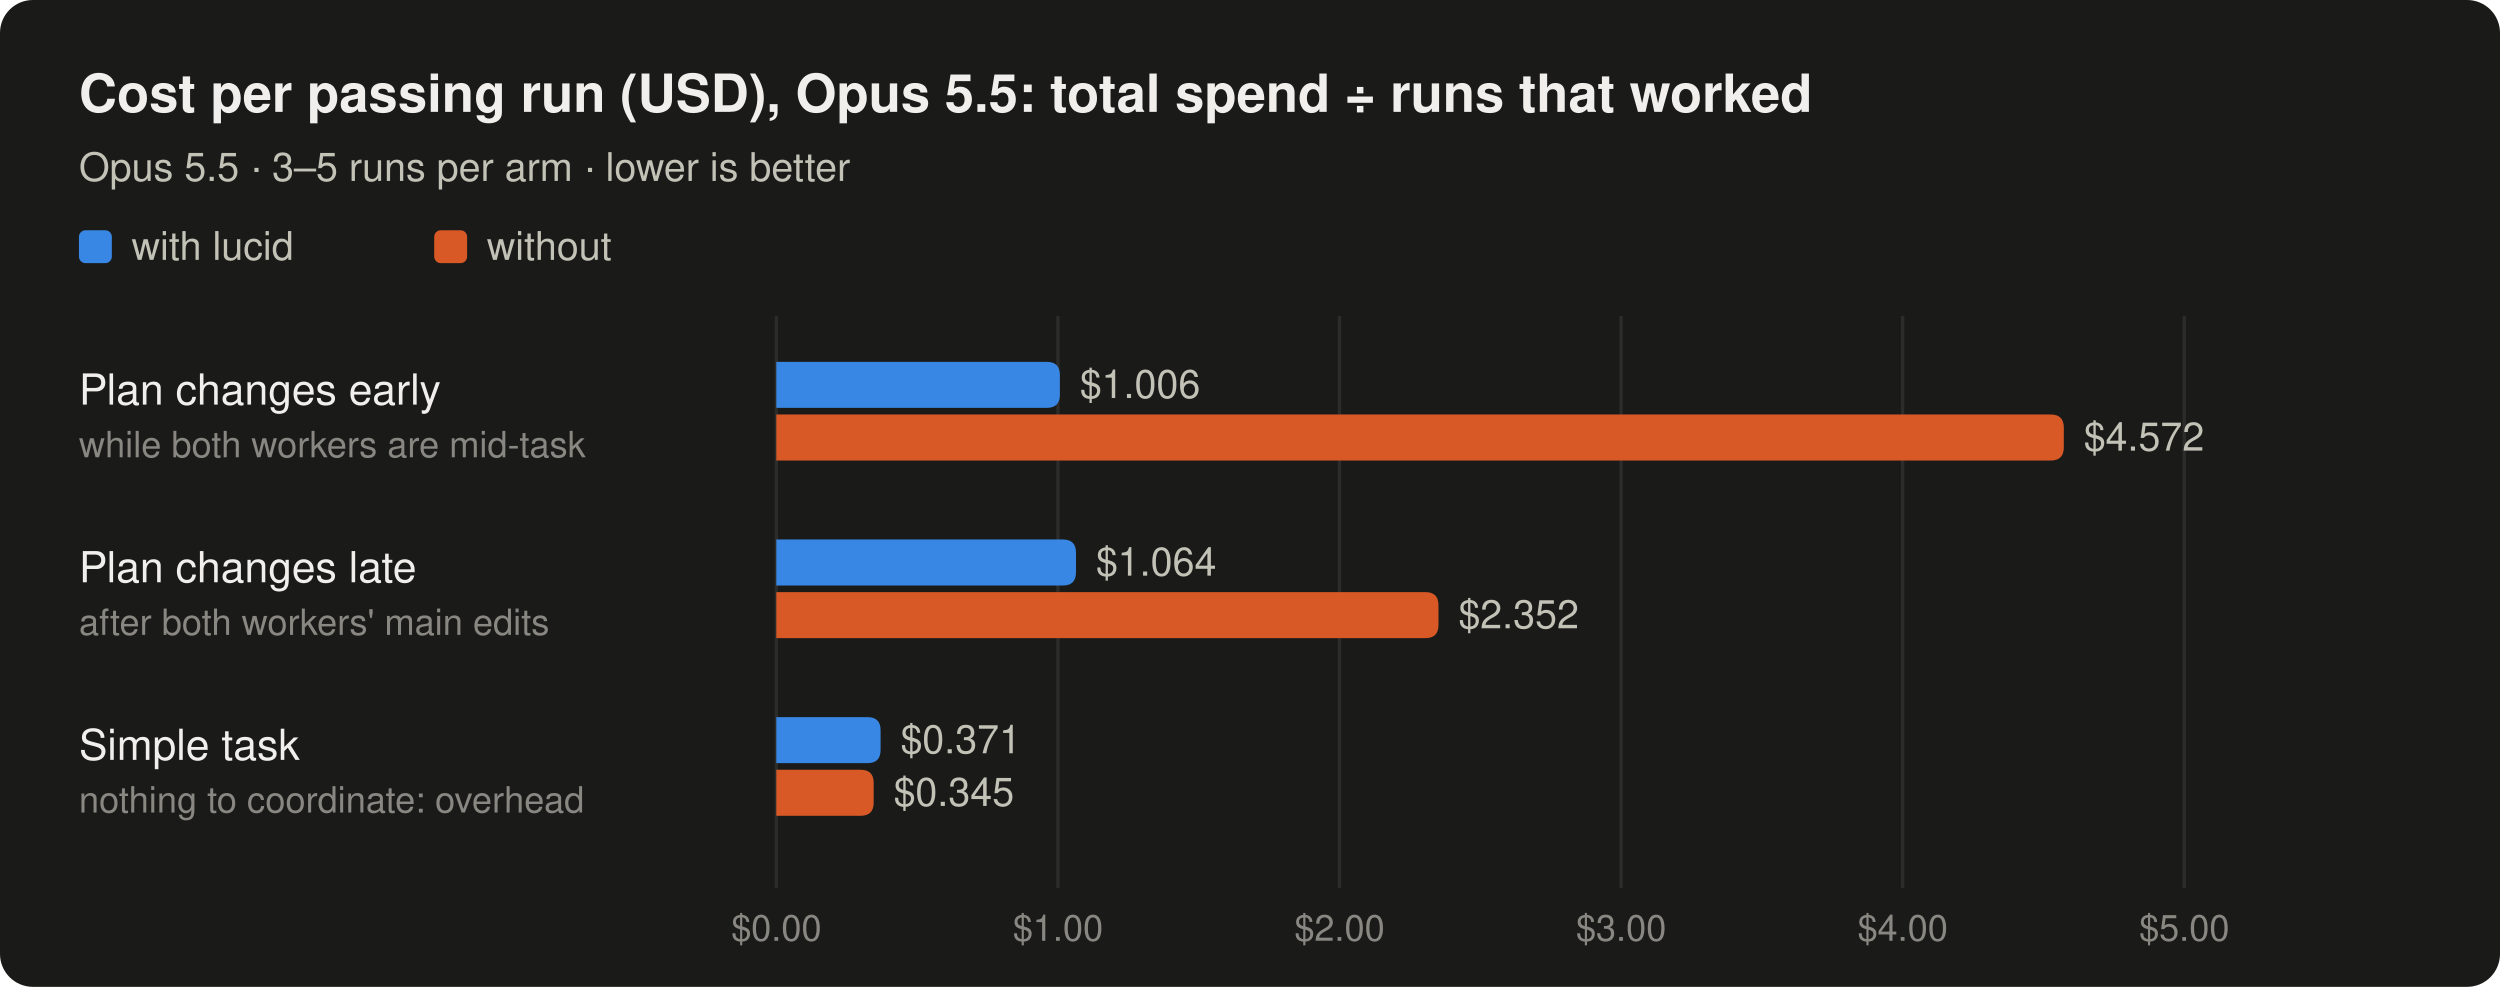
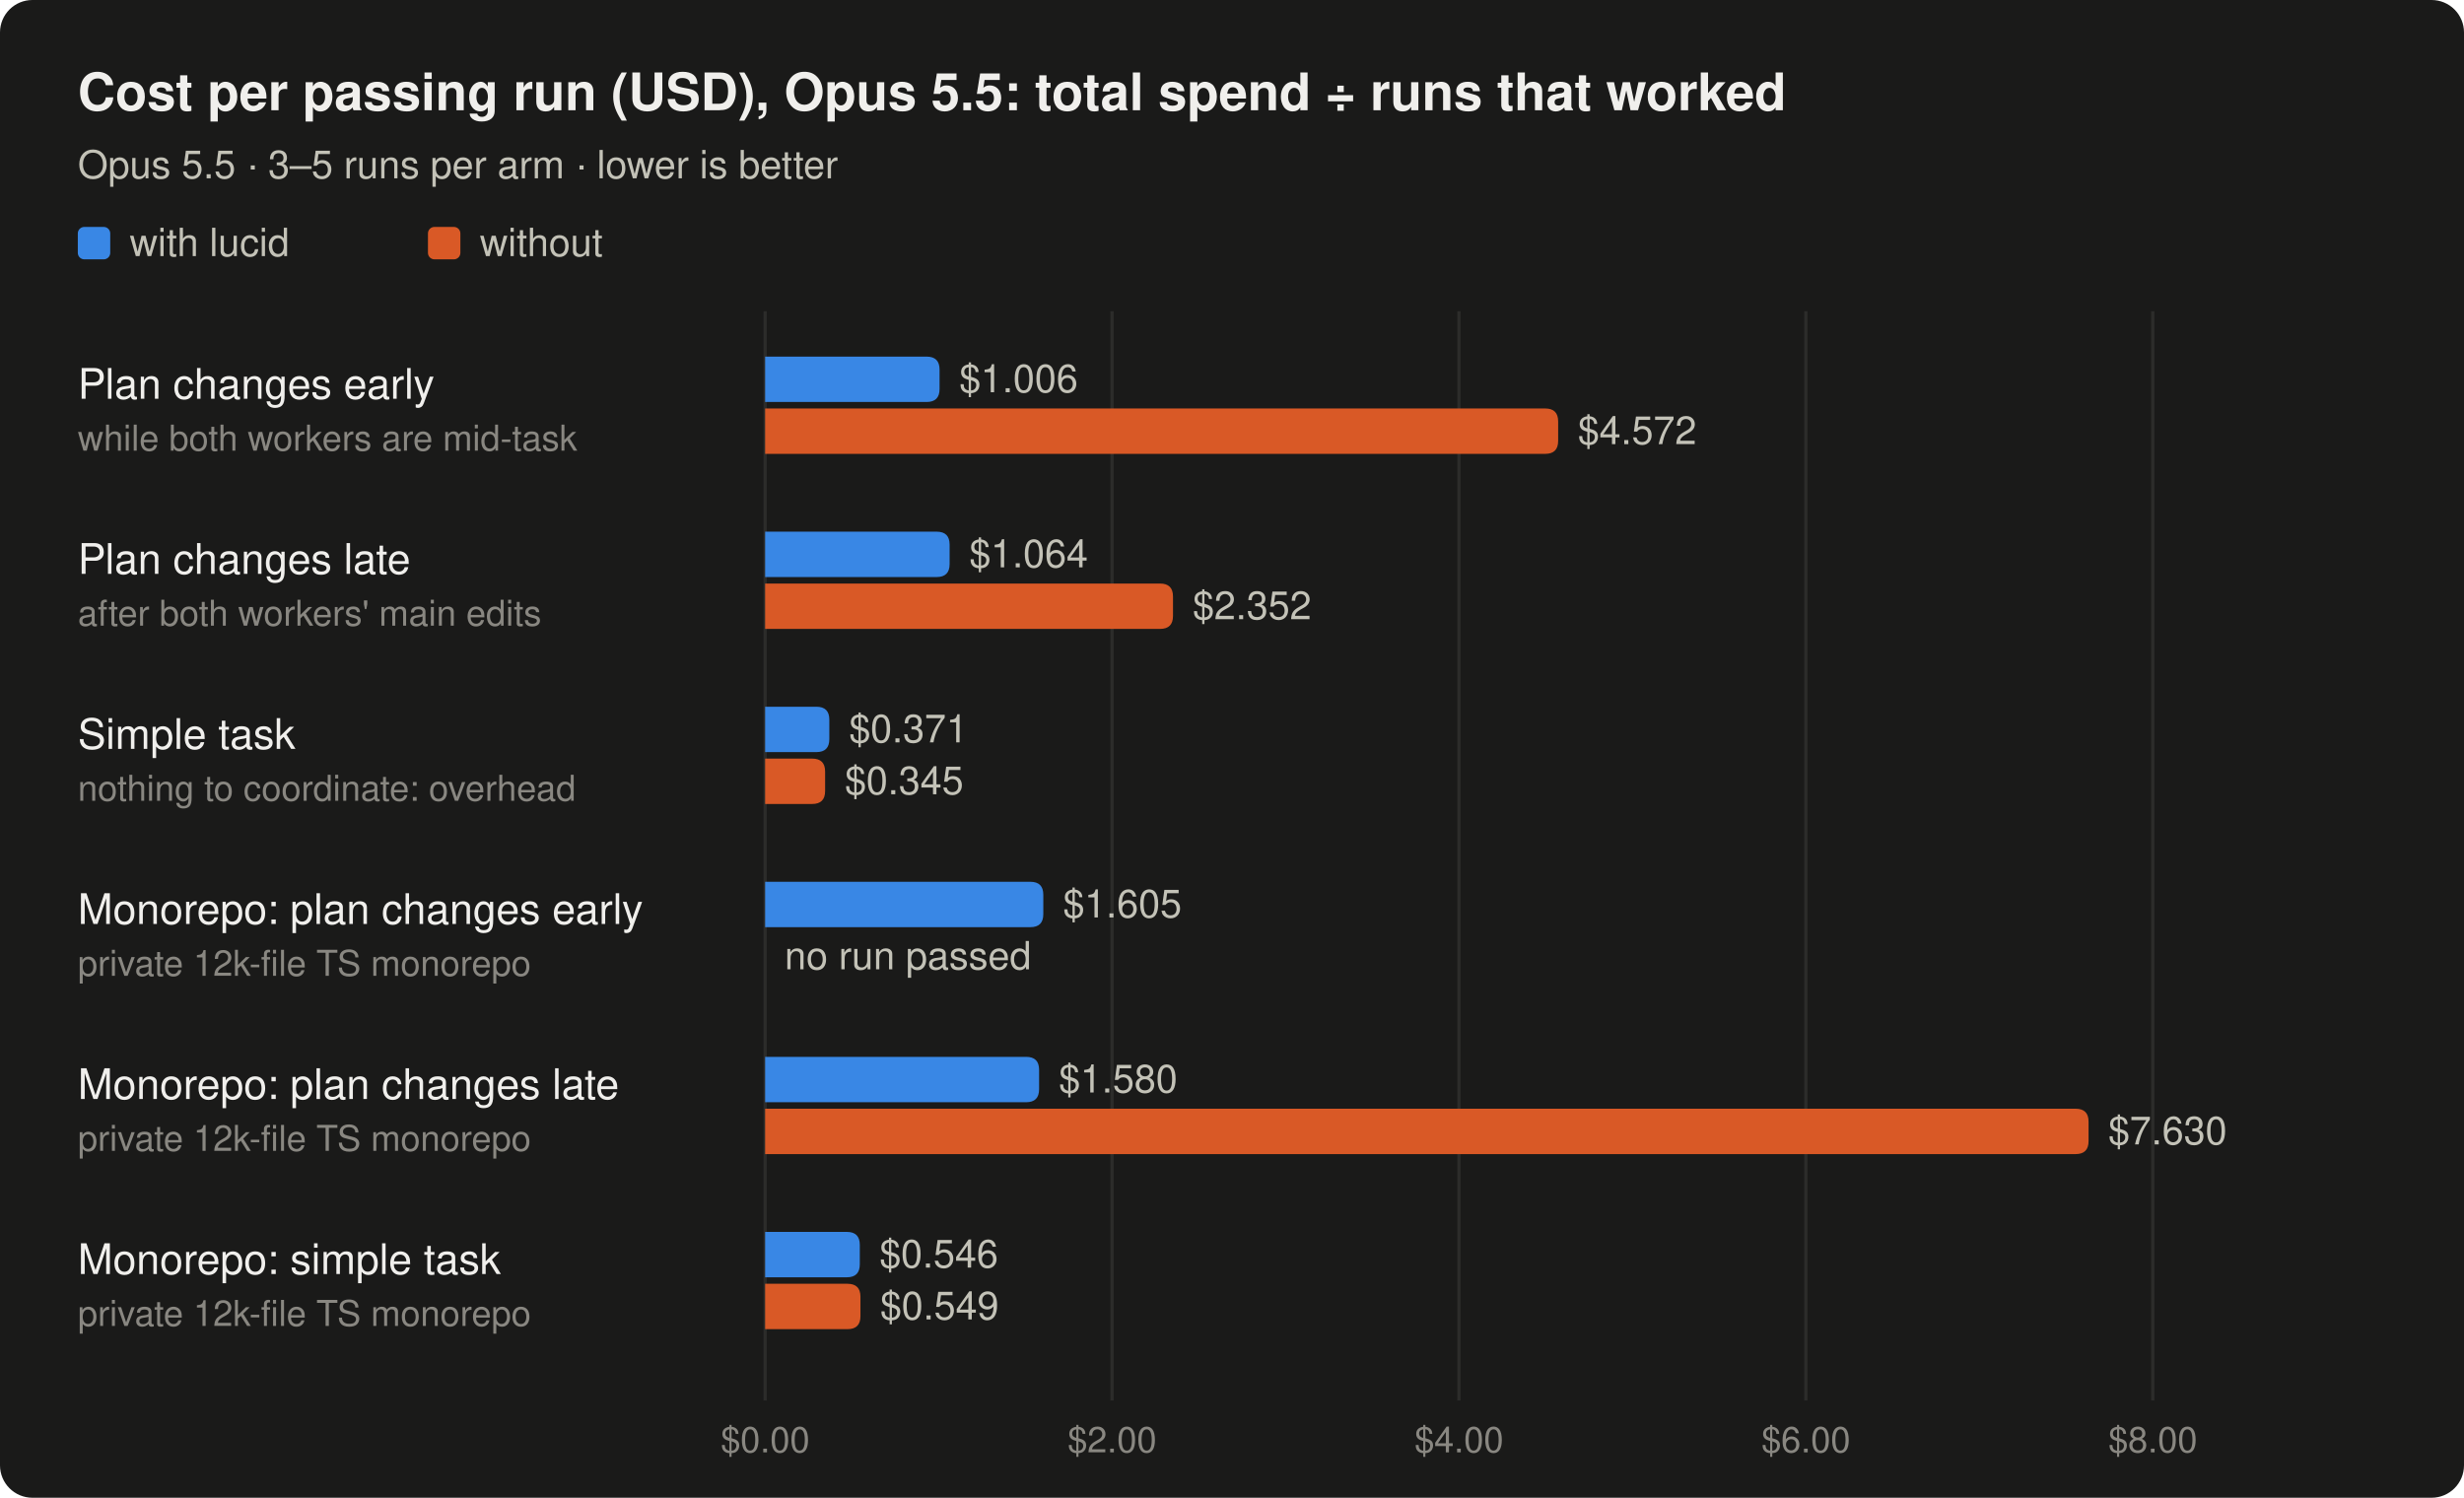
- <svg xmlns="http://www.w3.org/2000/svg" width="760" height="300" viewBox="0 0 760 300" font-family="-apple-system,BlinkMacSystemFont,'Segoe UI',Helvetica,Arial,sans-serif">
-   <rect width="760" height="300" rx="10" fill="#1a1a19" />
+ <svg xmlns="http://www.w3.org/2000/svg" width="760" height="462" viewBox="0 0 760 462" font-family="-apple-system,BlinkMacSystemFont,'Segoe UI',Helvetica,Arial,sans-serif">
+   <rect width="760" height="462" rx="10" fill="#1a1a19" />
  <text x="24" y="34" font-size="16" font-weight="600" fill="#f0efec">Cost per passing run (USD), Opus 5.5: total spend ÷ runs that worked</text>
  <text x="24" y="55" font-size="12" fill="#c3c2b7">Opus 5.5 · 3–5 runs per arm · lower is better</text>
  <rect x="24" y="70" width="10" height="10" rx="2" fill="#3987e5" />
  <text x="40" y="79" font-size="12" fill="#c3c2b7">with lucid</text>
  <rect x="132" y="70" width="10" height="10" rx="2" fill="#d95926" />
  <text x="148" y="79" font-size="12" fill="#c3c2b7">without</text>
-   <line x1="236.0" y1="96" x2="236.0" y2="270" stroke="#2c2c2a" stroke-width="1" />
-   <text x="236.0" y="286" font-size="11" fill="#898781" text-anchor="middle">$0.00</text>
-   <line x1="321.6" y1="96" x2="321.6" y2="270" stroke="#2c2c2a" stroke-width="1" />
-   <text x="321.6" y="286" font-size="11" fill="#898781" text-anchor="middle">$1.00</text>
-   <line x1="407.2" y1="96" x2="407.2" y2="270" stroke="#2c2c2a" stroke-width="1" />
-   <text x="407.2" y="286" font-size="11" fill="#898781" text-anchor="middle">$2.00</text>
-   <line x1="492.8" y1="96" x2="492.8" y2="270" stroke="#2c2c2a" stroke-width="1" />
-   <text x="492.8" y="286" font-size="11" fill="#898781" text-anchor="middle">$3.00</text>
-   <line x1="578.4" y1="96" x2="578.4" y2="270" stroke="#2c2c2a" stroke-width="1" />
-   <text x="578.4" y="286" font-size="11" fill="#898781" text-anchor="middle">$4.00</text>
-   <line x1="664.0" y1="96" x2="664.0" y2="270" stroke="#2c2c2a" stroke-width="1" />
-   <text x="664.0" y="286" font-size="11" fill="#898781" text-anchor="middle">$5.00</text>
+   <line x1="236.0" y1="96" x2="236.0" y2="432" stroke="#2c2c2a" stroke-width="1" />
+   <text x="236.0" y="448" font-size="11" fill="#898781" text-anchor="middle">$0.00</text>
+   <line x1="343.0" y1="96" x2="343.0" y2="432" stroke="#2c2c2a" stroke-width="1" />
+   <text x="343.0" y="448" font-size="11" fill="#898781" text-anchor="middle">$2.00</text>
+   <line x1="450.0" y1="96" x2="450.0" y2="432" stroke="#2c2c2a" stroke-width="1" />
+   <text x="450.0" y="448" font-size="11" fill="#898781" text-anchor="middle">$4.00</text>
+   <line x1="557.0" y1="96" x2="557.0" y2="432" stroke="#2c2c2a" stroke-width="1" />
+   <text x="557.0" y="448" font-size="11" fill="#898781" text-anchor="middle">$6.00</text>
+   <line x1="664.0" y1="96" x2="664.0" y2="432" stroke="#2c2c2a" stroke-width="1" />
+   <text x="664.0" y="448" font-size="11" fill="#898781" text-anchor="middle">$8.00</text>
  <text x="24" y="123" font-size="13" font-weight="500" fill="#f0efec">Plan changes early</text>
  <text x="24" y="139" font-size="11" fill="#898781">while both workers are mid-task</text>
-   <path d="M236.0 110.0H318.2Q322.2 110.0 322.2 114.0V120.0Q322.2 124.0 318.2 124.0H236.0Z" fill="#3987e5" />
-   <text x="328.2" y="121.0" font-size="12" fill="#c3c2b7" style="font-variant-numeric:tabular-nums">$1.006</text>
-   <path d="M236.0 126.0H623.4Q627.4 126.0 627.4 130.0V136.0Q627.4 140.0 623.4 140.0H236.0Z" fill="#d95926" />
-   <text x="633.4" y="137.0" font-size="12" fill="#c3c2b7" style="font-variant-numeric:tabular-nums">$4.572</text>
+   <path d="M236.0 110.0H285.8Q289.8 110.0 289.8 114.0V120.0Q289.8 124.0 285.8 124.0H236.0Z" fill="#3987e5" />
+   <text x="295.8" y="121.0" font-size="12" fill="#c3c2b7" style="font-variant-numeric:tabular-nums">$1.006</text>
+   <path d="M236.0 126.0H476.6Q480.6 126.0 480.6 130.0V136.0Q480.6 140.0 476.6 140.0H236.0Z" fill="#d95926" />
+   <text x="486.6" y="137.0" font-size="12" fill="#c3c2b7" style="font-variant-numeric:tabular-nums">$4.572</text>
  <text x="24" y="177" font-size="13" font-weight="500" fill="#f0efec">Plan changes late</text>
  <text x="24" y="193" font-size="11" fill="#898781">after both workers' main edits</text>
-   <path d="M236.0 164.0H323.1Q327.1 164.0 327.1 168.0V174.0Q327.1 178.0 323.1 178.0H236.0Z" fill="#3987e5" />
-   <text x="333.1" y="175.0" font-size="12" fill="#c3c2b7" style="font-variant-numeric:tabular-nums">$1.064</text>
-   <path d="M236.0 180.0H433.3Q437.3 180.0 437.3 184.0V190.0Q437.3 194.0 433.3 194.0H236.0Z" fill="#d95926" />
-   <text x="443.3" y="191.0" font-size="12" fill="#c3c2b7" style="font-variant-numeric:tabular-nums">$2.352</text>
+   <path d="M236.0 164.0H288.9Q292.9 164.0 292.9 168.0V174.0Q292.9 178.0 288.9 178.0H236.0Z" fill="#3987e5" />
+   <text x="298.9" y="175.0" font-size="12" fill="#c3c2b7" style="font-variant-numeric:tabular-nums">$1.064</text>
+   <path d="M236.0 180.0H357.8Q361.8 180.0 361.8 184.0V190.0Q361.8 194.0 357.8 194.0H236.0Z" fill="#d95926" />
+   <text x="367.8" y="191.0" font-size="12" fill="#c3c2b7" style="font-variant-numeric:tabular-nums">$2.352</text>
  <text x="24" y="231" font-size="13" font-weight="500" fill="#f0efec">Simple task</text>
  <text x="24" y="247" font-size="11" fill="#898781">nothing to coordinate: overhead</text>
-   <path d="M236.0 218.0H263.7Q267.7 218.0 267.7 222.0V228.0Q267.7 232.0 263.7 232.0H236.0Z" fill="#3987e5" />
-   <text x="273.7" y="229.0" font-size="12" fill="#c3c2b7" style="font-variant-numeric:tabular-nums">$0.371</text>
-   <path d="M236.0 234.0H261.6Q265.6 234.0 265.6 238.0V244.0Q265.6 248.0 261.6 248.0H236.0Z" fill="#d95926" />
-   <text x="271.6" y="245.0" font-size="12" fill="#c3c2b7" style="font-variant-numeric:tabular-nums">$0.345</text>
+   <path d="M236.0 218.0H251.8Q255.8 218.0 255.8 222.0V228.0Q255.8 232.0 251.8 232.0H236.0Z" fill="#3987e5" />
+   <text x="261.8" y="229.0" font-size="12" fill="#c3c2b7" style="font-variant-numeric:tabular-nums">$0.371</text>
+   <path d="M236.0 234.0H250.5Q254.5 234.0 254.5 238.0V244.0Q254.5 248.0 250.5 248.0H236.0Z" fill="#d95926" />
+   <text x="260.5" y="245.0" font-size="12" fill="#c3c2b7" style="font-variant-numeric:tabular-nums">$0.345</text>
+   <text x="24" y="285" font-size="13" font-weight="500" fill="#f0efec">Monorepo: plan changes early</text>
+   <text x="24" y="301" font-size="11" fill="#898781">private 12k-file TS monorepo</text>
+   <path d="M236.0 272.0H317.8Q321.8 272.0 321.8 276.0V282.0Q321.8 286.0 317.8 286.0H236.0Z" fill="#3987e5" />
+   <text x="327.8" y="283.0" font-size="12" fill="#c3c2b7" style="font-variant-numeric:tabular-nums">$1.605</text>
+   <text x="242.0" y="299.0" font-size="12" fill="#c3c2b7" style="font-variant-numeric:tabular-nums">no run passed</text>
+   <text x="24" y="339" font-size="13" font-weight="500" fill="#f0efec">Monorepo: plan changes late</text>
+   <text x="24" y="355" font-size="11" fill="#898781">private 12k-file TS monorepo</text>
+   <path d="M236.0 326.0H316.5Q320.5 326.0 320.5 330.0V336.0Q320.5 340.0 316.5 340.0H236.0Z" fill="#3987e5" />
+   <text x="326.5" y="337.0" font-size="12" fill="#c3c2b7" style="font-variant-numeric:tabular-nums">$1.580</text>
+   <path d="M236.0 342.0H640.2Q644.2 342.0 644.2 346.0V352.0Q644.2 356.0 640.2 356.0H236.0Z" fill="#d95926" />
+   <text x="650.2" y="353.0" font-size="12" fill="#c3c2b7" style="font-variant-numeric:tabular-nums">$7.630</text>
+   <text x="24" y="393" font-size="13" font-weight="500" fill="#f0efec">Monorepo: simple task</text>
+   <text x="24" y="409" font-size="11" fill="#898781">private 12k-file TS monorepo</text>
+   <path d="M236.0 380.0H261.2Q265.2 380.0 265.2 384.0V390.0Q265.2 394.0 261.2 394.0H236.0Z" fill="#3987e5" />
+   <text x="271.2" y="391.0" font-size="12" fill="#c3c2b7" style="font-variant-numeric:tabular-nums">$0.546</text>
+   <path d="M236.0 396.0H261.4Q265.4 396.0 265.4 400.0V406.0Q265.4 410.0 261.4 410.0H236.0Z" fill="#d95926" />
+   <text x="271.4" y="407.0" font-size="12" fill="#c3c2b7" style="font-variant-numeric:tabular-nums">$0.549</text>
</svg>
